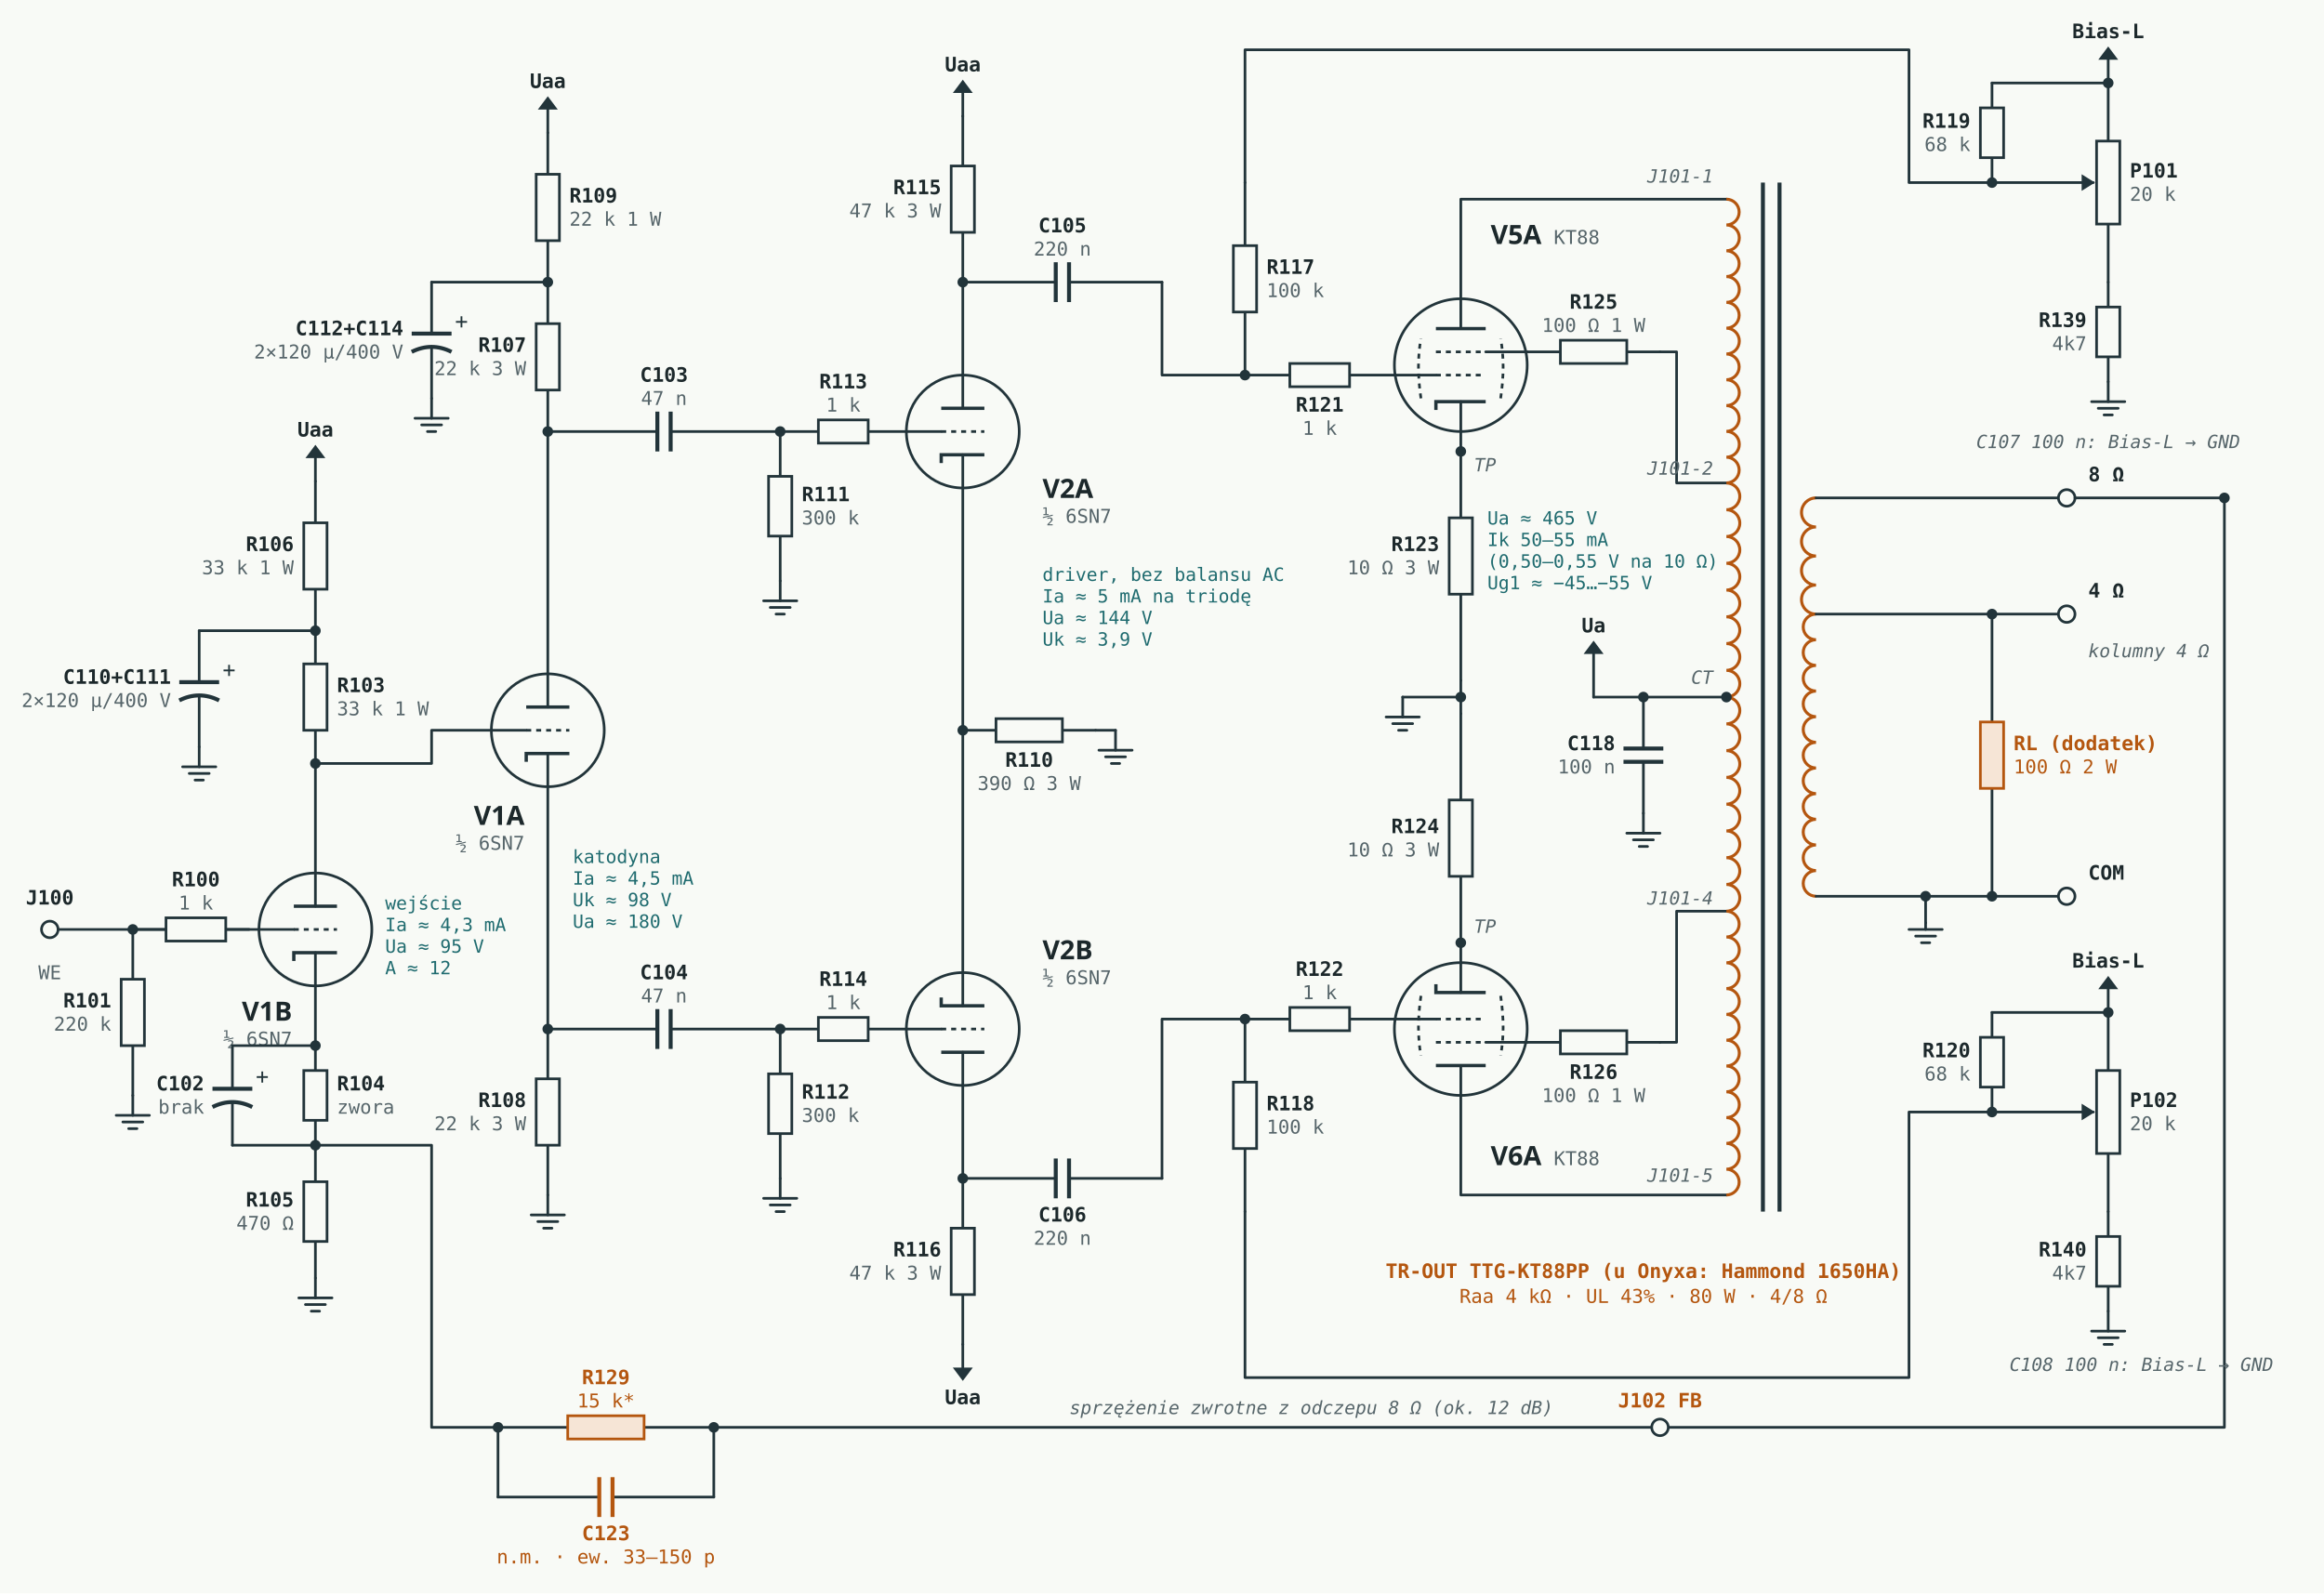
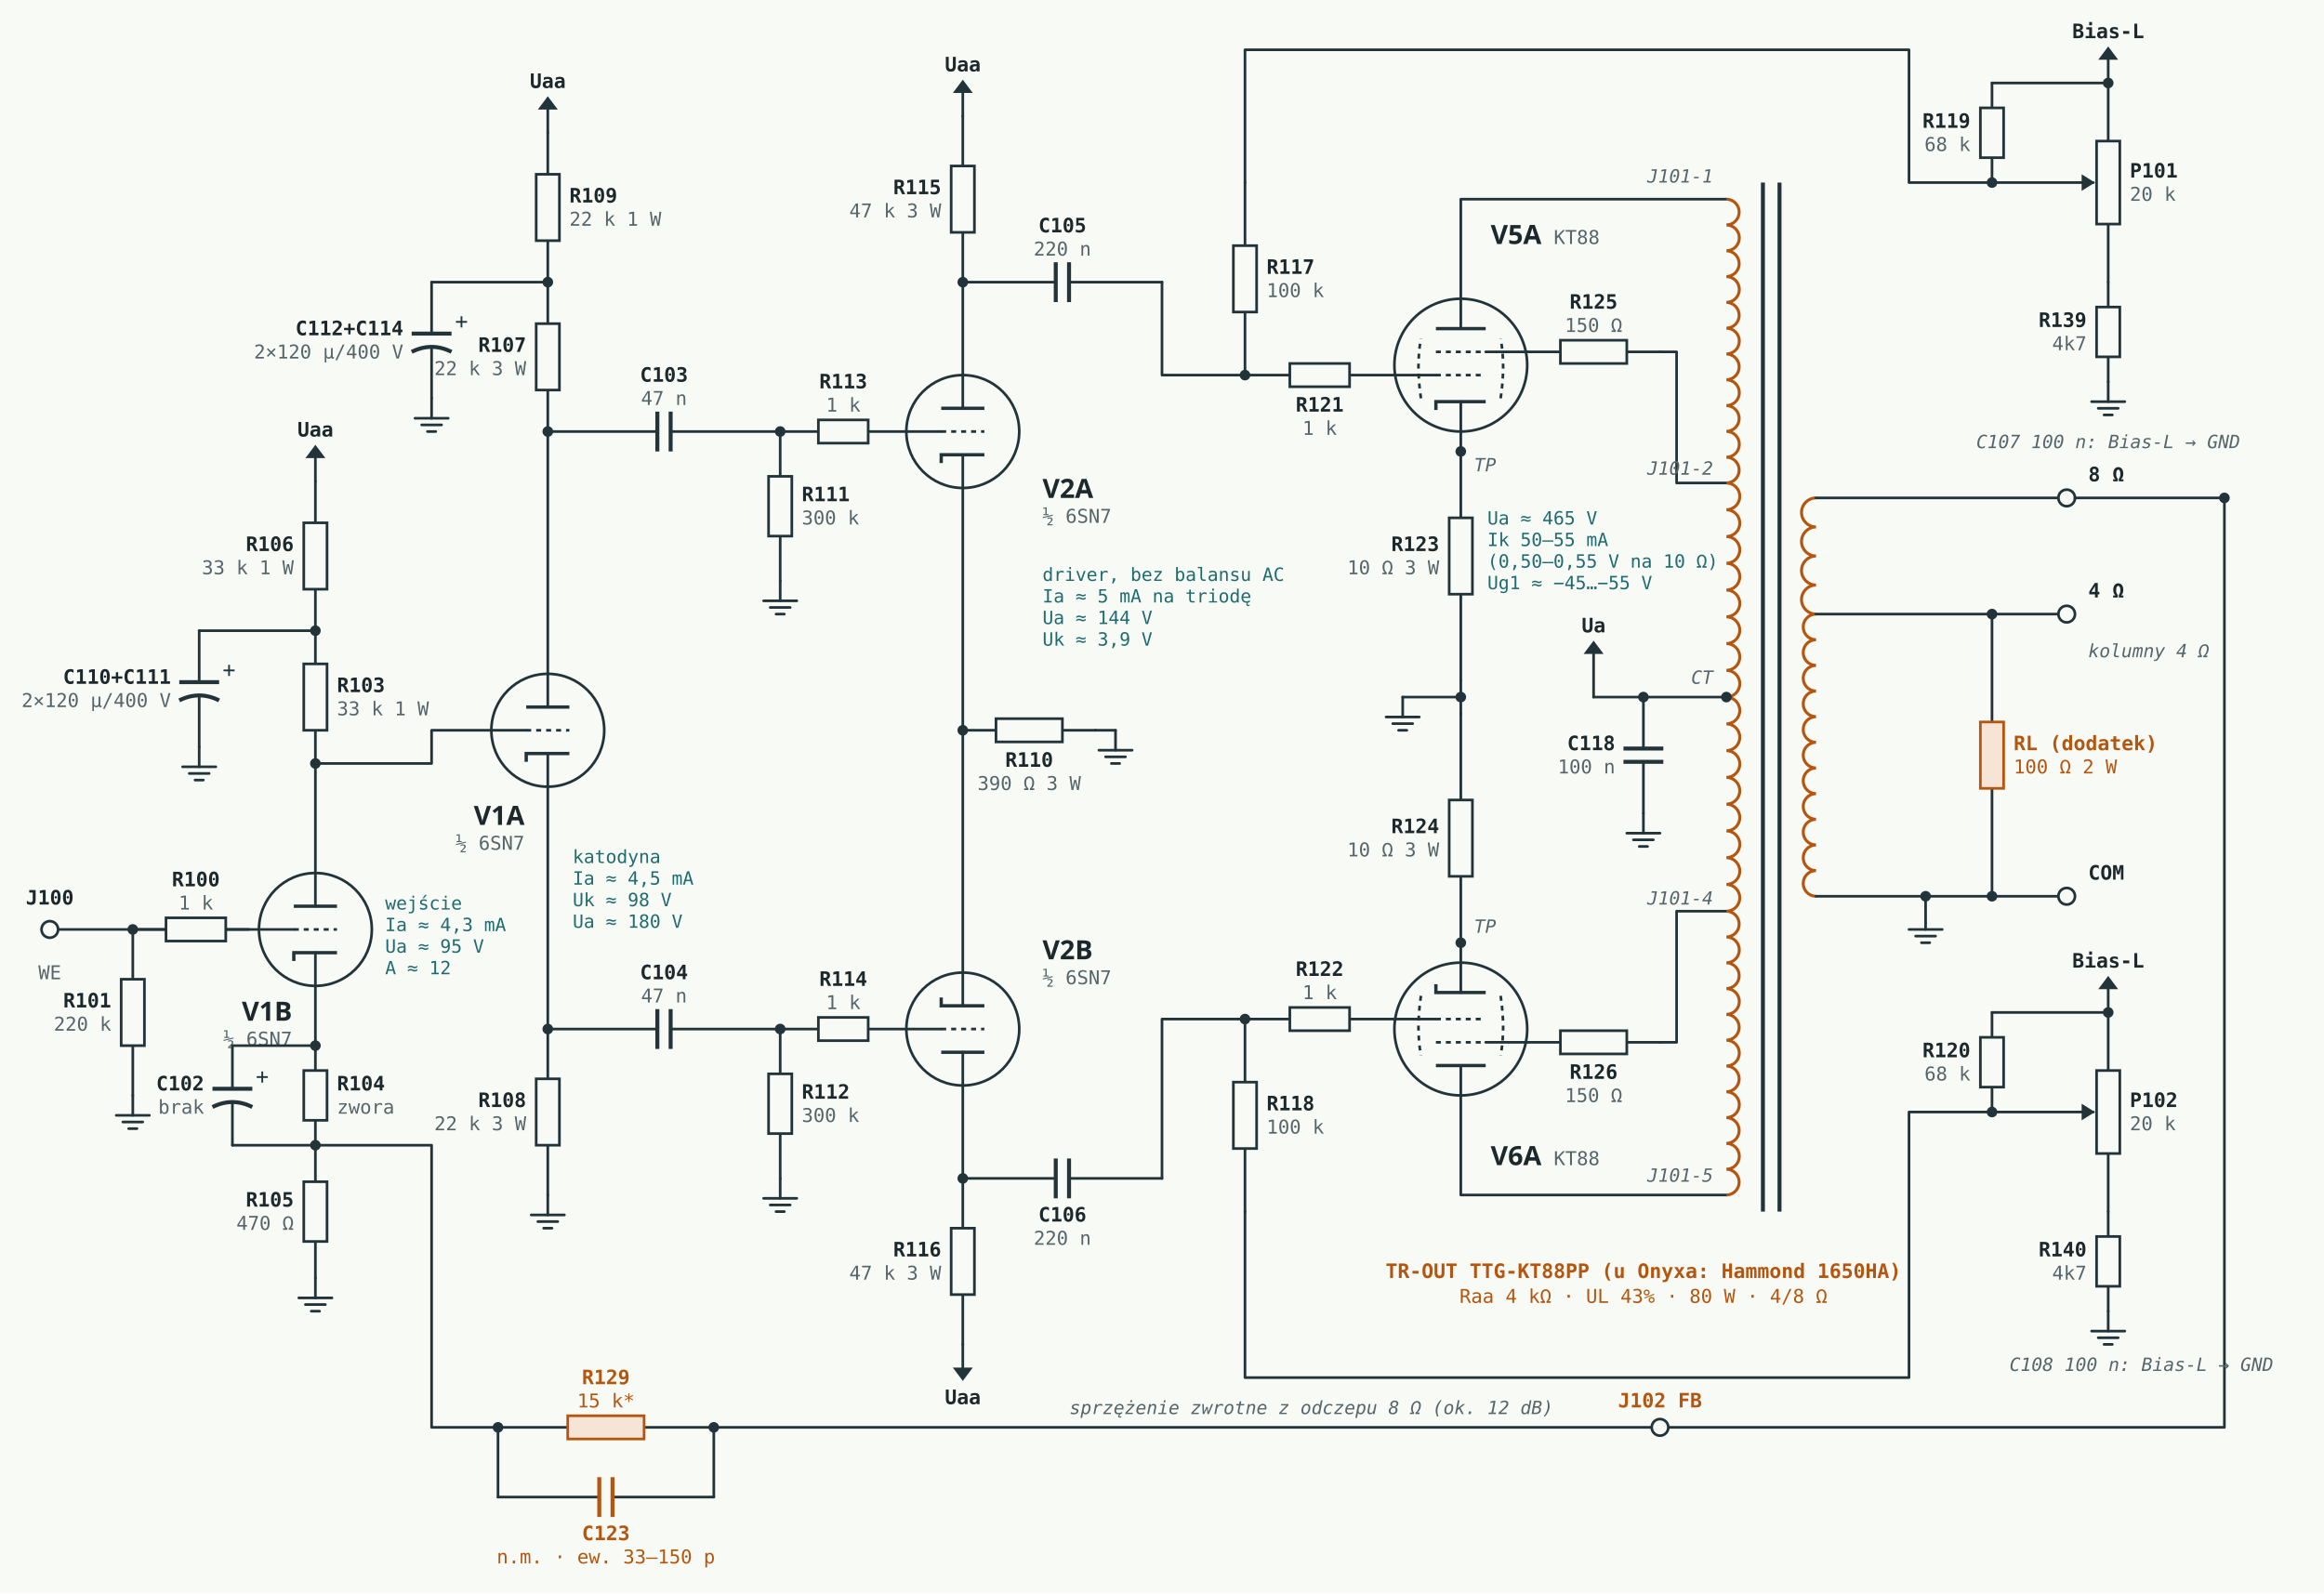
<svg xmlns="http://www.w3.org/2000/svg" viewBox="0 0 1400 960" width="1400" height="960">
  <style>
.w{fill:none;stroke:#22343a;stroke-width:1.6;stroke-linejoin:round;stroke-linecap:round}
.part{fill:#f8faf6;stroke:#22343a;stroke-width:1.6}
.chgp{stroke:#b4560f;fill:#f6e5d6}
.plate{stroke:#22343a;stroke-width:2.4;fill:none}
.plate.chgp{stroke:#b4560f}
.dot{fill:#22343a}
.tube{fill:none;stroke:#22343a;stroke-width:1.6}
.el{fill:none;stroke:#22343a;stroke-width:2}
.grid{stroke-dasharray:3 3;stroke-width:1.6}
.coil{fill:none;stroke:#22343a;stroke-width:1.8}
.chgc{stroke:#b4560f}
.core{stroke:#22343a;stroke-width:2.4}
.flagm{fill:#22343a}
.term{fill:#f8faf6;stroke:#22343a;stroke-width:1.6}
text{font-family:"JetBrains Mono",Consolas,monospace;fill:#1c282b}
.ref{font-size:12px;font-weight:600}
.val{font-size:11.5px;fill:#56656a}
.ref.chg,.val.chg,.rail.chg,.tref.chg,.ttyp.chg{fill:#b4560f}
.tref{font-family:"Arial Narrow",sans-serif;font-size:16px;font-weight:700}
.ttyp{font-size:11.5px;fill:#56656a}
.rail{font-size:12px;font-weight:600}
.op{font-size:11px;fill:#1f6b6f}
.net{font-size:11px;fill:#56656a;font-style:italic}
.pol{font-size:13px;fill:#22343a}
</style>
  <rect width="100%" height="100%" fill="#f8faf6" />
  <circle class="term" cx="30" cy="560" r="5" />
  <text class="ref" x="30" y="545" text-anchor="middle">J100</text>
  <text class="val" x="30" y="590" text-anchor="middle">WE</text>
  <polyline class="w" points="35,560 150,560" />
  <circle class="dot" cx="80" cy="560" r="3.2" />
  <polyline class="w" points="80,560 80,590" />
  <polyline class="w" points="80,630 80,660" />
  <rect class="part" x="73" y="590" width="14" height="40" />
  <text class="ref" x="67" y="607" text-anchor="end">R101</text>
  <text class="val" x="67" y="621" text-anchor="end">220 k</text>
  <polyline class="w" points="80,660 80,672" />
  <line class="w" x1="70" y1="672" x2="90" y2="672" />
  <line class="w" x1="74" y1="676" x2="86" y2="676" />
  <line class="w" x1="77.5" y1="680" x2="82.5" y2="680" />
  <polyline class="w" points="80,560 100,560" />
  <polyline class="w" points="136,560 156,560" />
  <rect class="part" x="100" y="553" width="36" height="14" />
  <text class="ref" x="118" y="534" text-anchor="middle">R100</text>
  <text class="val" x="118" y="548" text-anchor="middle">1 k</text>
  <circle class="tube" cx="190" cy="560" r="34" />
  <line class="el" x1="177" y1="546" x2="203" y2="546" />
  <polyline class="w" points="190,546 190,526" />
  <line class="el grid" x1="177" y1="560" x2="203" y2="560" />
  <polyline class="w" points="156,560 177,560" />
  <polyline class="el" points="177,579 177,574 203,574" />
  <polyline class="w" points="190,574 190,594" />
  <text class="tref" x="176" y="615" text-anchor="end">V1B</text>
  <text class="ttyp" x="176" y="630" text-anchor="end">½ 6SN7</text>
  <text class="op" x="232" y="548" text-anchor="start">wejście</text>
  <text class="op" x="232" y="561" text-anchor="start">Ia ≈ 4,3 mA</text>
  <text class="op" x="232" y="574" text-anchor="start">Ua ≈ 95 V</text>
  <text class="op" x="232" y="587" text-anchor="start">A ≈ 12</text>
  <polyline class="w" points="190,526 190,460" />
  <circle class="dot" cx="190" cy="460" r="3.2" />
  <polyline class="w" points="190,380 190,400" />
  <polyline class="w" points="190,440 190,460" />
  <rect class="part" x="183" y="400" width="14" height="40" />
  <text class="ref" x="203" y="417" text-anchor="start">R103</text>
  <text class="val" x="203" y="431" text-anchor="start">33 k 1 W</text>
  <circle class="dot" cx="190" cy="380" r="3.2" />
  <polyline class="w" points="190,290 190,315" />
  <polyline class="w" points="190,355 190,380" />
  <rect class="part" x="183" y="315" width="14" height="40" />
  <text class="ref" x="177" y="332" text-anchor="end">R106</text>
  <text class="val" x="177" y="346" text-anchor="end">33 k 1 W</text>
  <polyline class="w" points="190,290 190,276" />
  <path class="flagm" d="M184 276 L196 276 L190 268 Z" />
  <text class="rail" x="190" y="263" text-anchor="middle">Uaa</text>
  <polyline class="w" points="190,380 120,380" />
  <polyline class="w" points="120,380 120,411" />
  <polyline class="w" points="120,419 120,450" />
  <line class="plate" x1="108" y1="411" x2="132" y2="411" />
  <path class="plate" d="M108 422 Q120 416 132 422" fill="none" />
  <text class="pol" x="138" y="408" text-anchor="middle">+</text>
  <text class="ref" x="103" y="412" text-anchor="end">C110+C111</text>
  <text class="val" x="103" y="426" text-anchor="end">2×120 µ/400 V</text>
  <polyline class="w" points="120,450 120,462" />
  <line class="w" x1="110" y1="462" x2="130" y2="462" />
  <line class="w" x1="114" y1="466" x2="126" y2="466" />
  <line class="w" x1="117.5" y1="470" x2="122.5" y2="470" />
  <polyline class="w" points="190,594 190,630" />
  <circle class="dot" cx="190" cy="630" r="3.2" />
  <polyline class="w" points="190,630 190,645" />
  <polyline class="w" points="190,675 190,690" />
  <rect class="part" x="183" y="645" width="14" height="30" />
  <text class="ref" x="203" y="657" text-anchor="start">R104</text>
  <text class="val" x="203" y="671" text-anchor="start">zwora</text>
  <polyline class="w" points="190,630 140,630" />
  <polyline class="w" points="140,630 140,656" />
  <polyline class="w" points="140,664 140,690" />
  <line class="plate" x1="128" y1="656" x2="152" y2="656" />
  <path class="plate" d="M128 667 Q140 661 152 667" fill="none" />
  <text class="pol" x="158" y="653" text-anchor="middle">+</text>
  <text class="ref" x="123" y="657" text-anchor="end">C102</text>
  <text class="val" x="123" y="671" text-anchor="end">brak</text>
  <polyline class="w" points="140,690 190,690" />
  <circle class="dot" cx="190" cy="690" r="3.2" />
  <polyline class="w" points="190,690 190,712" />
  <polyline class="w" points="190,748 190,770" />
  <rect class="part" x="183" y="712" width="14" height="36" />
  <text class="ref" x="177" y="727" text-anchor="end">R105</text>
  <text class="val" x="177" y="741" text-anchor="end">470 Ω</text>
  <polyline class="w" points="190,770 190,782" />
  <line class="w" x1="180" y1="782" x2="200" y2="782" />
  <line class="w" x1="184" y1="786" x2="196" y2="786" />
  <line class="w" x1="187.5" y1="790" x2="192.5" y2="790" />
  <polyline class="w" points="190,690 260,690 260,860 300,860" />
  <circle class="dot" cx="300" cy="860" r="3.2" />
  <polyline class="w" points="300,860 342,860" />
  <polyline class="w" points="388,860 430,860" />
  <rect class="part chgp" x="342" y="853" width="46" height="14" />
  <text class="ref chg" x="365" y="834" text-anchor="middle">R129</text>
  <text class="val chg" x="365" y="848" text-anchor="middle">15 k*</text>
  <polyline class="w" points="300,860 300,902" />
  <polyline class="w" points="300,902 361,902" />
  <polyline class="w" points="369,902 430,902" />
  <line class="plate chgp" x1="361" y1="890" x2="361" y2="914" />
  <line class="plate chgp" x1="369" y1="890" x2="369" y2="914" />
  <text class="ref chg" x="365" y="928" text-anchor="middle">C123</text>
  <text class="val chg" x="365" y="942" text-anchor="middle">n.m. · ew. 33–150 p</text>
  <polyline class="w" points="430,902 430,860" />
  <circle class="dot" cx="430" cy="860" r="3.2" />
  <polyline class="w" points="430,860 1340,860 1340,300" />
  <circle class="term" cx="1000" cy="860" r="5" />
  <text class="ref chg" x="1000" y="848" text-anchor="middle">J102 FB</text>
  <text class="net" x="790" y="852" text-anchor="middle">sprzężenie zwrotne z odczepu 8 Ω (ok. 12 dB)</text>
  <polyline class="w" points="190,460 260,460 260,440 296,440" />
  <circle class="tube" cx="330" cy="440" r="34" />
  <line class="el" x1="317" y1="426" x2="343" y2="426" />
  <polyline class="w" points="330,426 330,406" />
  <line class="el grid" x1="317" y1="440" x2="343" y2="440" />
  <polyline class="w" points="296,440 317,440" />
  <polyline class="el" points="317,459 317,454 343,454" />
  <polyline class="w" points="330,454 330,474" />
  <text class="tref" x="316" y="497" text-anchor="end">V1A</text>
  <text class="ttyp" x="316" y="512" text-anchor="end">½ 6SN7</text>
  <text class="op" x="345" y="520" text-anchor="start">katodyna</text>
  <text class="op" x="345" y="533" text-anchor="start">Ia ≈ 4,5 mA</text>
  <text class="op" x="345" y="546" text-anchor="start">Uk ≈ 98 V</text>
  <text class="op" x="345" y="559" text-anchor="start">Ua ≈ 180 V</text>
  <polyline class="w" points="330,406 330,260" />
  <circle class="dot" cx="330" cy="260" r="3.2" />
  <polyline class="w" points="330,170 330,195" />
  <polyline class="w" points="330,235 330,260" />
  <rect class="part" x="323" y="195" width="14" height="40" />
  <text class="ref" x="317" y="212" text-anchor="end">R107</text>
  <text class="val" x="317" y="226" text-anchor="end">22 k 3 W</text>
  <circle class="dot" cx="330" cy="170" r="3.2" />
  <polyline class="w" points="330,80 330,105" />
  <polyline class="w" points="330,145 330,170" />
  <rect class="part" x="323" y="105" width="14" height="40" />
  <text class="ref" x="343" y="122" text-anchor="start">R109</text>
  <text class="val" x="343" y="136" text-anchor="start">22 k 1 W</text>
  <polyline class="w" points="330,80 330,66" />
  <path class="flagm" d="M324 66 L336 66 L330 58 Z" />
  <text class="rail" x="330" y="53" text-anchor="middle">Uaa</text>
  <polyline class="w" points="330,170 260,170" />
  <polyline class="w" points="260,170 260,201" />
  <polyline class="w" points="260,209 260,240" />
  <line class="plate" x1="248" y1="201" x2="272" y2="201" />
  <path class="plate" d="M248 212 Q260 206 272 212" fill="none" />
  <text class="pol" x="278" y="198" text-anchor="middle">+</text>
  <text class="ref" x="243" y="202" text-anchor="end">C112+C114</text>
  <text class="val" x="243" y="216" text-anchor="end">2×120 µ/400 V</text>
  <polyline class="w" points="260,240 260,252" />
  <line class="w" x1="250" y1="252" x2="270" y2="252" />
  <line class="w" x1="254" y1="256" x2="266" y2="256" />
  <line class="w" x1="257.5" y1="260" x2="262.5" y2="260" />
  <polyline class="w" points="330,474 330,620" />
  <circle class="dot" cx="330" cy="620" r="3.2" />
  <polyline class="w" points="330,620 330,650" />
  <polyline class="w" points="330,690 330,720" />
  <rect class="part" x="323" y="650" width="14" height="40" />
  <text class="ref" x="317" y="667" text-anchor="end">R108</text>
  <text class="val" x="317" y="681" text-anchor="end">22 k 3 W</text>
  <polyline class="w" points="330,720 330,732" />
  <line class="w" x1="320" y1="732" x2="340" y2="732" />
  <line class="w" x1="324" y1="736" x2="336" y2="736" />
  <line class="w" x1="327.5" y1="740" x2="332.5" y2="740" />
  <polyline class="w" points="330,260 396,260" />
  <polyline class="w" points="404,260 470,260" />
  <line class="plate" x1="396" y1="248" x2="396" y2="272" />
  <line class="plate" x1="404" y1="248" x2="404" y2="272" />
  <text class="ref" x="400" y="230" text-anchor="middle">C103</text>
  <text class="val" x="400" y="244" text-anchor="middle">47 n</text>
  <circle class="dot" cx="470" cy="260" r="3.2" />
  <polyline class="w" points="470,260 470,287" />
  <polyline class="w" points="470,323 470,350" />
  <rect class="part" x="463" y="287" width="14" height="36" />
  <text class="ref" x="483" y="302" text-anchor="start">R111</text>
  <text class="val" x="483" y="316" text-anchor="start">300 k</text>
  <polyline class="w" points="470,350 470,362" />
  <line class="w" x1="460" y1="362" x2="480" y2="362" />
  <line class="w" x1="464" y1="366" x2="476" y2="366" />
  <line class="w" x1="467.5" y1="370" x2="472.5" y2="370" />
  <polyline class="w" points="470,260 493,260" />
  <polyline class="w" points="523,260 546,260" />
  <rect class="part" x="493" y="253" width="30" height="14" />
  <text class="ref" x="508" y="234" text-anchor="middle">R113</text>
  <text class="val" x="508" y="248" text-anchor="middle">1 k</text>
  <polyline class="w" points="330,620 396,620" />
  <polyline class="w" points="404,620 470,620" />
  <line class="plate" x1="396" y1="608" x2="396" y2="632" />
  <line class="plate" x1="404" y1="608" x2="404" y2="632" />
  <text class="ref" x="400" y="590" text-anchor="middle">C104</text>
  <text class="val" x="400" y="604" text-anchor="middle">47 n</text>
  <circle class="dot" cx="470" cy="620" r="3.2" />
  <polyline class="w" points="470,620 470,647" />
  <polyline class="w" points="470,683 470,710" />
  <rect class="part" x="463" y="647" width="14" height="36" />
  <text class="ref" x="483" y="662" text-anchor="start">R112</text>
  <text class="val" x="483" y="676" text-anchor="start">300 k</text>
  <polyline class="w" points="470,710 470,722" />
  <line class="w" x1="460" y1="722" x2="480" y2="722" />
  <line class="w" x1="464" y1="726" x2="476" y2="726" />
  <line class="w" x1="467.5" y1="730" x2="472.5" y2="730" />
  <polyline class="w" points="470,620 493,620" />
  <polyline class="w" points="523,620 546,620" />
  <rect class="part" x="493" y="613" width="30" height="14" />
  <text class="ref" x="508" y="594" text-anchor="middle">R114</text>
  <text class="val" x="508" y="608" text-anchor="middle">1 k</text>
  <circle class="tube" cx="580" cy="260" r="34" />
  <line class="el" x1="567" y1="246" x2="593" y2="246" />
  <polyline class="w" points="580,246 580,226" />
  <line class="el grid" x1="567" y1="260" x2="593" y2="260" />
  <polyline class="w" points="546,260 567,260" />
  <polyline class="el" points="567,279 567,274 593,274" />
  <polyline class="w" points="580,274 580,294" />
  <text class="tref" x="628" y="300" text-anchor="start">V2A</text>
  <text class="ttyp" x="628" y="315" text-anchor="start">½ 6SN7</text>
  <circle class="tube" cx="580" cy="620" r="34" />
  <line class="el" x1="567" y1="634" x2="593" y2="634" />
  <polyline class="w" points="580,634 580,654" />
  <line class="el grid" x1="567" y1="620" x2="593" y2="620" />
  <polyline class="w" points="546,620 567,620" />
  <polyline class="el" points="567,601 567,606 593,606" />
  <polyline class="w" points="580,606 580,586" />
  <text class="tref" x="628" y="578" text-anchor="start">V2B</text>
  <text class="ttyp" x="628" y="593" text-anchor="start">½ 6SN7</text>
  <text class="op" x="628" y="350" text-anchor="start">driver, bez balansu AC</text>
  <text class="op" x="628" y="363" text-anchor="start">Ia ≈ 5 mA na triodę</text>
  <text class="op" x="628" y="376" text-anchor="start">Ua ≈ 144 V</text>
  <text class="op" x="628" y="389" text-anchor="start">Uk ≈ 3,9 V</text>
  <polyline class="w" points="580,226 580,170" />
  <circle class="dot" cx="580" cy="170" r="3.2" />
  <polyline class="w" points="580,70 580,100" />
  <polyline class="w" points="580,140 580,170" />
  <rect class="part" x="573" y="100" width="14" height="40" />
  <text class="ref" x="567" y="117" text-anchor="end">R115</text>
  <text class="val" x="567" y="131" text-anchor="end">47 k 3 W</text>
  <polyline class="w" points="580,70 580,56" />
  <path class="flagm" d="M574 56 L586 56 L580 48 Z" />
  <text class="rail" x="580" y="43" text-anchor="middle">Uaa</text>
  <polyline class="w" points="580,654 580,710" />
  <circle class="dot" cx="580" cy="710" r="3.2" />
  <polyline class="w" points="580,710 580,740" />
  <polyline class="w" points="580,780 580,810" />
  <rect class="part" x="573" y="740" width="14" height="40" />
  <text class="ref" x="567" y="757" text-anchor="end">R116</text>
  <text class="val" x="567" y="771" text-anchor="end">47 k 3 W</text>
  <polyline class="w" points="580,810 580,824" />
  <path class="flagm" d="M574 824 L586 824 L580 832 Z" />
  <text class="rail" x="580" y="846" text-anchor="middle">Uaa</text>
  <polyline class="w" points="580,294 580,586" />
  <circle class="dot" cx="580" cy="440" r="3.2" />
  <polyline class="w" points="580,440 600,440" />
  <polyline class="w" points="640,440 660,440" />
  <rect class="part" x="600" y="433" width="40" height="14" />
  <text class="ref" x="620" y="462" text-anchor="middle">R110</text>
  <text class="val" x="620" y="476" text-anchor="middle">390 Ω 3 W</text>
  <polyline class="w" points="660,440 672,440" />
  <polyline class="w" points="672,440 672,452" />
  <line class="w" x1="662" y1="452" x2="682" y2="452" />
  <line class="w" x1="666" y1="456" x2="678" y2="456" />
  <line class="w" x1="669.5" y1="460" x2="674.5" y2="460" />
  <polyline class="w" points="580,170 636,170" />
  <polyline class="w" points="644,170 700,170" />
  <line class="plate" x1="636" y1="158" x2="636" y2="182" />
  <line class="plate" x1="644" y1="158" x2="644" y2="182" />
  <text class="ref" x="640" y="140" text-anchor="middle">C105</text>
  <text class="val" x="640" y="154" text-anchor="middle">220 n</text>
  <polyline class="w" points="700,170 700,226 750,226" />
  <circle class="dot" cx="750" cy="226" r="3.2" />
  <polyline class="w" points="580,710 636,710" />
  <polyline class="w" points="644,710 700,710" />
  <line class="plate" x1="636" y1="698" x2="636" y2="722" />
  <line class="plate" x1="644" y1="698" x2="644" y2="722" />
  <text class="ref" x="640" y="736" text-anchor="middle">C106</text>
  <text class="val" x="640" y="750" text-anchor="middle">220 n</text>
  <polyline class="w" points="700,710 700,614 750,614" />
  <circle class="dot" cx="750" cy="614" r="3.2" />
  <polyline class="w" points="750,226 777,226" />
  <polyline class="w" points="813,226 840,226" />
  <rect class="part" x="777" y="219" width="36" height="14" />
  <text class="ref" x="795" y="248" text-anchor="middle">R121</text>
  <text class="val" x="795" y="262" text-anchor="middle">1 k</text>
  <polyline class="w" points="750,614 777,614" />
  <polyline class="w" points="813,614 840,614" />
  <rect class="part" x="777" y="607" width="36" height="14" />
  <text class="ref" x="795" y="588" text-anchor="middle">R122</text>
  <text class="val" x="795" y="602" text-anchor="middle">1 k</text>
  <polyline class="w" points="750,110 750,148" />
  <polyline class="w" points="750,188 750,226" />
  <rect class="part" x="743" y="148" width="14" height="40" />
  <text class="ref" x="763" y="165" text-anchor="start">R117</text>
  <text class="val" x="763" y="179" text-anchor="start">100 k</text>
  <polyline class="w" points="750,614 750,652" />
  <polyline class="w" points="750,692 750,730" />
  <rect class="part" x="743" y="652" width="14" height="40" />
  <text class="ref" x="763" y="669" text-anchor="start">R118</text>
  <text class="val" x="763" y="683" text-anchor="start">100 k</text>
  <polyline class="w" points="750,110 750,30 1150,30 1150,110 1200,110" />
  <circle class="dot" cx="1200" cy="110" r="3.2" />
  <polyline class="w" points="1270,50 1270,36" />
  <path class="flagm" d="M1264 36 L1276 36 L1270 28 Z" />
  <text class="rail" x="1270" y="23" text-anchor="middle">Bias-L</text>
  <polyline class="w" points="1270,50 1200,50" />
  <circle class="dot" cx="1270" cy="50" r="3.2" />
  <polyline class="w" points="1200,50 1200,65" />
  <polyline class="w" points="1200,95 1200,110" />
  <rect class="part" x="1193" y="65" width="14" height="30" />
  <text class="ref" x="1187" y="77" text-anchor="end">R119</text>
  <text class="val" x="1187" y="91" text-anchor="end">68 k</text>
  <polyline class="w" points="1270,50 1270,85" />
  <polyline class="w" points="1270,135 1270,170" />
  <rect class="part" x="1263" y="85" width="14" height="50" />
  <polyline class="w" points="1200,110 1261,110" />
  <path class="flagm" d="M1262 110 L1254 105 L1254 115 Z" />
  <text class="ref" x="1283" y="107" text-anchor="start">P101</text>
  <text class="val" x="1283" y="121" text-anchor="start">20 k</text>
  <polyline class="w" points="1270,170 1270,185" />
  <polyline class="w" points="1270,215 1270,230" />
  <rect class="part" x="1263" y="185" width="14" height="30" />
  <text class="ref" x="1257" y="197" text-anchor="end">R139</text>
  <text class="val" x="1257" y="211" text-anchor="end">4k7</text>
  <polyline class="w" points="1270,230 1270,242" />
  <line class="w" x1="1260" y1="242" x2="1280" y2="242" />
  <line class="w" x1="1264" y1="246" x2="1276" y2="246" />
  <line class="w" x1="1267.5" y1="250" x2="1272.5" y2="250" />
  <text class="net" x="1270" y="270" text-anchor="middle">C107 100 n: Bias-L → GND</text>
  <polyline class="w" points="750,730 750,830 1150,830 1150,670 1200,670" />
  <circle class="dot" cx="1200" cy="670" r="3.2" />
  <polyline class="w" points="1270,610 1270,596" />
  <path class="flagm" d="M1264 596 L1276 596 L1270 588 Z" />
  <text class="rail" x="1270" y="583" text-anchor="middle">Bias-L</text>
  <polyline class="w" points="1270,610 1200,610" />
  <circle class="dot" cx="1270" cy="610" r="3.2" />
  <polyline class="w" points="1200,610 1200,625" />
  <polyline class="w" points="1200,655 1200,670" />
  <rect class="part" x="1193" y="625" width="14" height="30" />
  <text class="ref" x="1187" y="637" text-anchor="end">R120</text>
  <text class="val" x="1187" y="651" text-anchor="end">68 k</text>
  <polyline class="w" points="1270,610 1270,645" />
  <polyline class="w" points="1270,695 1270,730" />
  <rect class="part" x="1263" y="645" width="14" height="50" />
  <polyline class="w" points="1200,670 1261,670" />
  <path class="flagm" d="M1262 670 L1254 665 L1254 675 Z" />
  <text class="ref" x="1283" y="667" text-anchor="start">P102</text>
  <text class="val" x="1283" y="681" text-anchor="start">20 k</text>
  <polyline class="w" points="1270,730 1270,745" />
  <polyline class="w" points="1270,775 1270,790" />
  <rect class="part" x="1263" y="745" width="14" height="30" />
  <text class="ref" x="1257" y="757" text-anchor="end">R140</text>
  <text class="val" x="1257" y="771" text-anchor="end">4k7</text>
  <polyline class="w" points="1270,790 1270,802" />
  <line class="w" x1="1260" y1="802" x2="1280" y2="802" />
  <line class="w" x1="1264" y1="806" x2="1276" y2="806" />
  <line class="w" x1="1267.5" y1="810" x2="1272.5" y2="810" />
  <text class="net" x="1290" y="826" text-anchor="middle">C108 100 n: Bias-L → GND</text>
  <circle class="tube" cx="880" cy="220" r="40" />
  <line class="el" x1="865" y1="198" x2="895" y2="198" />
  <polyline class="w" points="880,198 880,180" />
  <line class="el grid" x1="865" y1="212" x2="895" y2="212" />
  <polyline class="w" points="895,212 920,212" />
  <line class="el grid" x1="865" y1="226" x2="895" y2="226" />
  <polyline class="w" points="840,226 865,226" />
  <polyline class="el" points="865,247 865,242 895,242" />
  <polyline class="w" points="880,242 880,260" />
  <path class="el grid" d="M856 240 Q853 220 856 204" />
  <path class="el grid" d="M904 240 Q907 220 904 204" />
  <circle class="tube" cx="880" cy="620" r="40" />
  <line class="el" x1="865" y1="642" x2="895" y2="642" />
  <polyline class="w" points="880,642 880,660" />
  <line class="el grid" x1="865" y1="628" x2="895" y2="628" />
  <polyline class="w" points="895,628 920,628" />
  <line class="el grid" x1="865" y1="614" x2="895" y2="614" />
  <polyline class="w" points="840,614 865,614" />
  <polyline class="el" points="865,593 865,598 895,598" />
  <polyline class="w" points="880,598 880,580" />
  <path class="el grid" d="M856 600 Q853 620 856 636" />
  <path class="el grid" d="M904 600 Q907 620 904 636" />
  <text class="tref" x="898" y="147" text-anchor="start">V5A</text>
  <text class="ttyp" x="936" y="147" text-anchor="start">KT88</text>
  <text class="tref" x="898" y="702" text-anchor="start">V6A</text>
  <text class="ttyp" x="936" y="702" text-anchor="start">KT88</text>
  <polyline class="w" points="880,180 880,120 1040,120" />
  <polyline class="w" points="880,660 880,720 1040,720" />
  <polyline class="w" points="920,212 940,212" />
  <polyline class="w" points="980,212 1000,212" />
  <rect class="part" x="940" y="205" width="40" height="14" />
  <text class="ref" x="960" y="186" text-anchor="middle">R125</text>
-   <text class="val" x="960" y="200" text-anchor="middle">100 Ω 1 W</text>
+   <text class="val" x="960" y="200" text-anchor="middle">150 Ω</text>
  <polyline class="w" points="1000,212 1010,212 1010,291 1040,291" />
  <polyline class="w" points="920,628 940,628" />
  <polyline class="w" points="980,628 1000,628" />
  <rect class="part" x="940" y="621" width="40" height="14" />
  <text class="ref" x="960" y="650" text-anchor="middle">R126</text>
-   <text class="val" x="960" y="664" text-anchor="middle">100 Ω 1 W</text>
+   <text class="val" x="960" y="664" text-anchor="middle">150 Ω</text>
  <polyline class="w" points="1000,628 1010,628 1010,549 1040,549" />
  <polyline class="w" points="880,260 880,312" />
  <polyline class="w" points="880,358 880,410" />
  <rect class="part" x="873" y="312" width="14" height="46" />
  <text class="ref" x="867" y="332" text-anchor="end">R123</text>
  <text class="val" x="867" y="346" text-anchor="end">10 Ω 3 W</text>
  <polyline class="w" points="880,430 880,482" />
  <polyline class="w" points="880,528 880,580" />
  <rect class="part" x="873" y="482" width="14" height="46" />
  <text class="ref" x="867" y="502" text-anchor="end">R124</text>
  <text class="val" x="867" y="516" text-anchor="end">10 Ω 3 W</text>
  <polyline class="w" points="880,410 880,430" />
  <circle class="dot" cx="880" cy="420" r="3.2" />
  <polyline class="w" points="880,420 845,420" />
  <polyline class="w" points="845,420 845,432" />
  <line class="w" x1="835" y1="432" x2="855" y2="432" />
  <line class="w" x1="839" y1="436" x2="851" y2="436" />
  <line class="w" x1="842.5" y1="440" x2="847.5" y2="440" />
  <circle class="dot" cx="880" cy="272" r="3.2" />
  <text class="net" x="888" y="284" text-anchor="start">TP</text>
  <circle class="dot" cx="880" cy="568" r="3.2" />
  <text class="net" x="888" y="562" text-anchor="start">TP</text>
  <text class="op" x="896" y="316" text-anchor="start">Ua ≈ 465 V</text>
  <text class="op" x="896" y="329" text-anchor="start">Ik 50–55 mA</text>
  <text class="op" x="896" y="342" text-anchor="start">(0,50–0,55 V na 10 Ω)</text>
  <text class="op" x="896" y="355" text-anchor="start">Ug1 ≈ −45…−55 V</text>
  <path class="coil chgc" d="M1040 120 A7.773 7.773 0 0 1 1040 135.545 A7.773 7.773 0 0 1 1040 151.091 A7.773 7.773 0 0 1 1040 166.636 A7.773 7.773 0 0 1 1040 182.182 A7.773 7.773 0 0 1 1040 197.727 A7.773 7.773 0 0 1 1040 213.273 A7.773 7.773 0 0 1 1040 228.818 A7.773 7.773 0 0 1 1040 244.364 A7.773 7.773 0 0 1 1040 259.909 A7.773 7.773 0 0 1 1040 275.455 A7.773 7.773 0 0 1 1040 291 A8.062 8.062 0 0 1 1040 307.125 A8.062 8.062 0 0 1 1040 323.25 A8.062 8.062 0 0 1 1040 339.375 A8.062 8.062 0 0 1 1040 355.5 A8.062 8.062 0 0 1 1040 371.625 A8.062 8.062 0 0 1 1040 387.75 A8.062 8.062 0 0 1 1040 403.875 A8.062 8.062 0 0 1 1040 420 A8.062 8.062 0 0 1 1040 436.125 A8.062 8.062 0 0 1 1040 452.25 A8.062 8.062 0 0 1 1040 468.375 A8.062 8.062 0 0 1 1040 484.5 A8.062 8.062 0 0 1 1040 500.625 A8.062 8.062 0 0 1 1040 516.75 A8.062 8.062 0 0 1 1040 532.875 A8.062 8.062 0 0 1 1040 549 A7.773 7.773 0 0 1 1040 564.545 A7.773 7.773 0 0 1 1040 580.091 A7.773 7.773 0 0 1 1040 595.636 A7.773 7.773 0 0 1 1040 611.182 A7.773 7.773 0 0 1 1040 626.727 A7.773 7.773 0 0 1 1040 642.273 A7.773 7.773 0 0 1 1040 657.818 A7.773 7.773 0 0 1 1040 673.364 A7.773 7.773 0 0 1 1040 688.909 A7.773 7.773 0 0 1 1040 704.455 A7.773 7.773 0 0 1 1040 720" />
  <line class="core" x1="1062" y1="110" x2="1062" y2="730" />
  <line class="core" x1="1072" y1="110" x2="1072" y2="730" />
  <path class="coil chgc" d="M1094 300 A8.75 8.75 0 0 0 1094 317.5 A8.75 8.75 0 0 0 1094 335 A8.75 8.75 0 0 0 1094 352.5 A8.75 8.75 0 0 0 1094 370 A7.727 7.727 0 0 0 1094 385.455 A7.727 7.727 0 0 0 1094 400.909 A7.727 7.727 0 0 0 1094 416.364 A7.727 7.727 0 0 0 1094 431.818 A7.727 7.727 0 0 0 1094 447.273 A7.727 7.727 0 0 0 1094 462.727 A7.727 7.727 0 0 0 1094 478.182 A7.727 7.727 0 0 0 1094 493.636 A7.727 7.727 0 0 0 1094 509.091 A7.727 7.727 0 0 0 1094 524.545 A7.727 7.727 0 0 0 1094 540" />
  <polyline class="w" points="1040,420 960,420" />
  <circle class="dot" cx="1040" cy="420" r="3.2" />
  <circle class="dot" cx="990" cy="420" r="3.2" />
  <polyline class="w" points="960,420 960,394" />
  <path class="flagm" d="M954 394 L966 394 L960 386 Z" />
  <text class="rail" x="960" y="381" text-anchor="middle">Ua</text>
  <polyline class="w" points="990,420 990,451" />
  <polyline class="w" points="990,459 990,490" />
  <line class="plate" x1="978" y1="451" x2="1002" y2="451" />
  <line class="plate" x1="978" y1="459" x2="1002" y2="459" />
  <text class="ref" x="973" y="452" text-anchor="end">C118</text>
  <text class="val" x="973" y="466" text-anchor="end">100 n</text>
  <polyline class="w" points="990,490 990,502" />
  <line class="w" x1="980" y1="502" x2="1000" y2="502" />
  <line class="w" x1="984" y1="506" x2="996" y2="506" />
  <line class="w" x1="987.5" y1="510" x2="992.5" y2="510" />
  <text class="net" x="1032" y="412" text-anchor="end">CT</text>
  <text class="net" x="1032" y="110" text-anchor="end">J101-1</text>
  <text class="net" x="1032" y="286" text-anchor="end">J101-2</text>
  <text class="net" x="1032" y="545" text-anchor="end">J101-4</text>
  <text class="net" x="1032" y="712" text-anchor="end">J101-5</text>
  <polyline class="w" points="1094,300 1240,300" />
  <polyline class="w" points="1094,370 1240,370" />
  <polyline class="w" points="1094,540 1240,540" />
  <circle class="term" cx="1245" cy="300" r="5" />
  <circle class="term" cx="1245" cy="370" r="5" />
  <circle class="term" cx="1245" cy="540" r="5" />
  <text class="ref" x="1258" y="290" text-anchor="start">8 Ω</text>
  <text class="ref" x="1258" y="360" text-anchor="start">4 Ω</text>
  <text class="ref" x="1258" y="530" text-anchor="start">COM</text>
  <polyline class="w" points="1250,300 1340,300" />
  <circle class="dot" cx="1340" cy="300" r="3.2" />
  <text class="net" x="1258" y="396" text-anchor="start">kolumny 4 Ω</text>
  <polyline class="w" points="1200,370 1200,435" />
  <polyline class="w" points="1200,475 1200,540" />
  <rect class="part chgp" x="1193" y="435" width="14" height="40" />
  <text class="ref chg" x="1213" y="452" text-anchor="start">RL (dodatek)</text>
  <text class="val chg" x="1213" y="466" text-anchor="start">100 Ω 2 W</text>
  <circle class="dot" cx="1200" cy="370" r="3.2" />
  <circle class="dot" cx="1200" cy="540" r="3.2" />
  <polyline class="w" points="1160,540 1160,556" />
  <circle class="dot" cx="1160" cy="540" r="3.2" />
  <polyline class="w" points="1160,556 1160,560" />
  <line class="w" x1="1150" y1="560" x2="1170" y2="560" />
  <line class="w" x1="1154" y1="564" x2="1166" y2="564" />
  <line class="w" x1="1157.5" y1="568" x2="1162.5" y2="568" />
  <text class="ref chg" x="990" y="770" text-anchor="middle">TR-OUT  TTG-KT88PP (u Onyxa: Hammond 1650HA)</text>
  <text class="val chg" x="990" y="785" text-anchor="middle">Raa 4 kΩ · UL 43% · 80 W · 4/8 Ω</text>
</svg>
